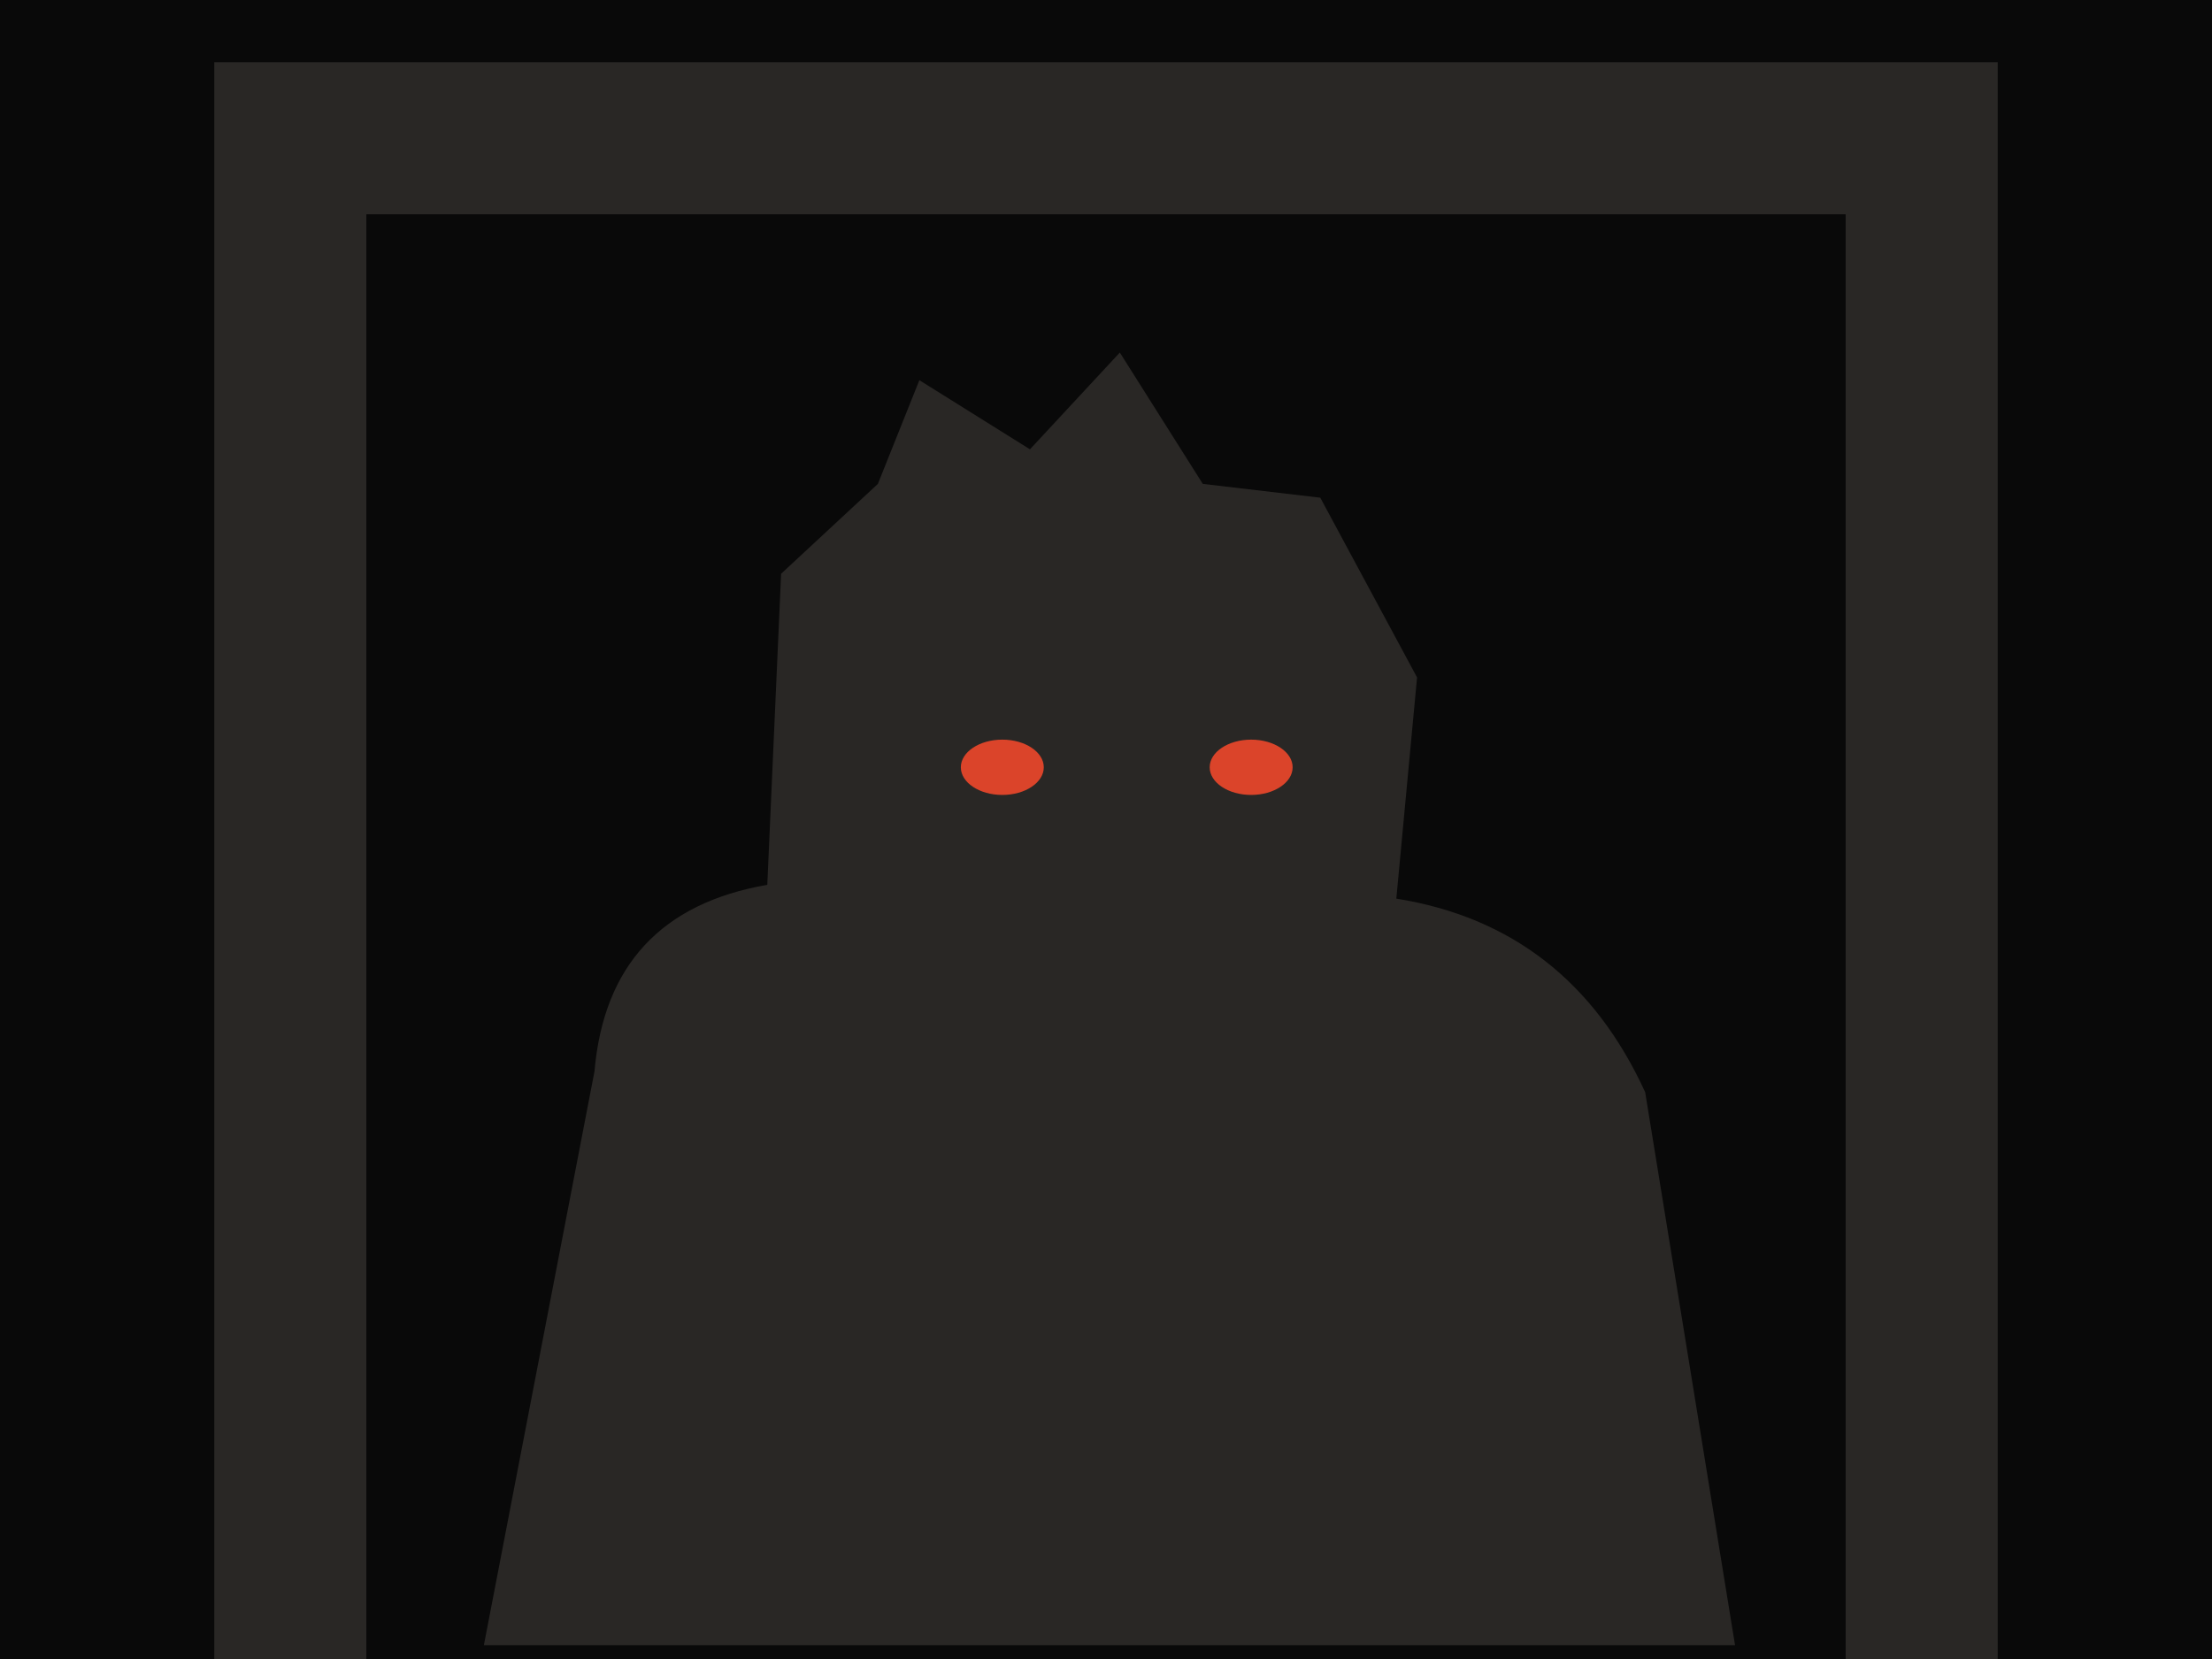
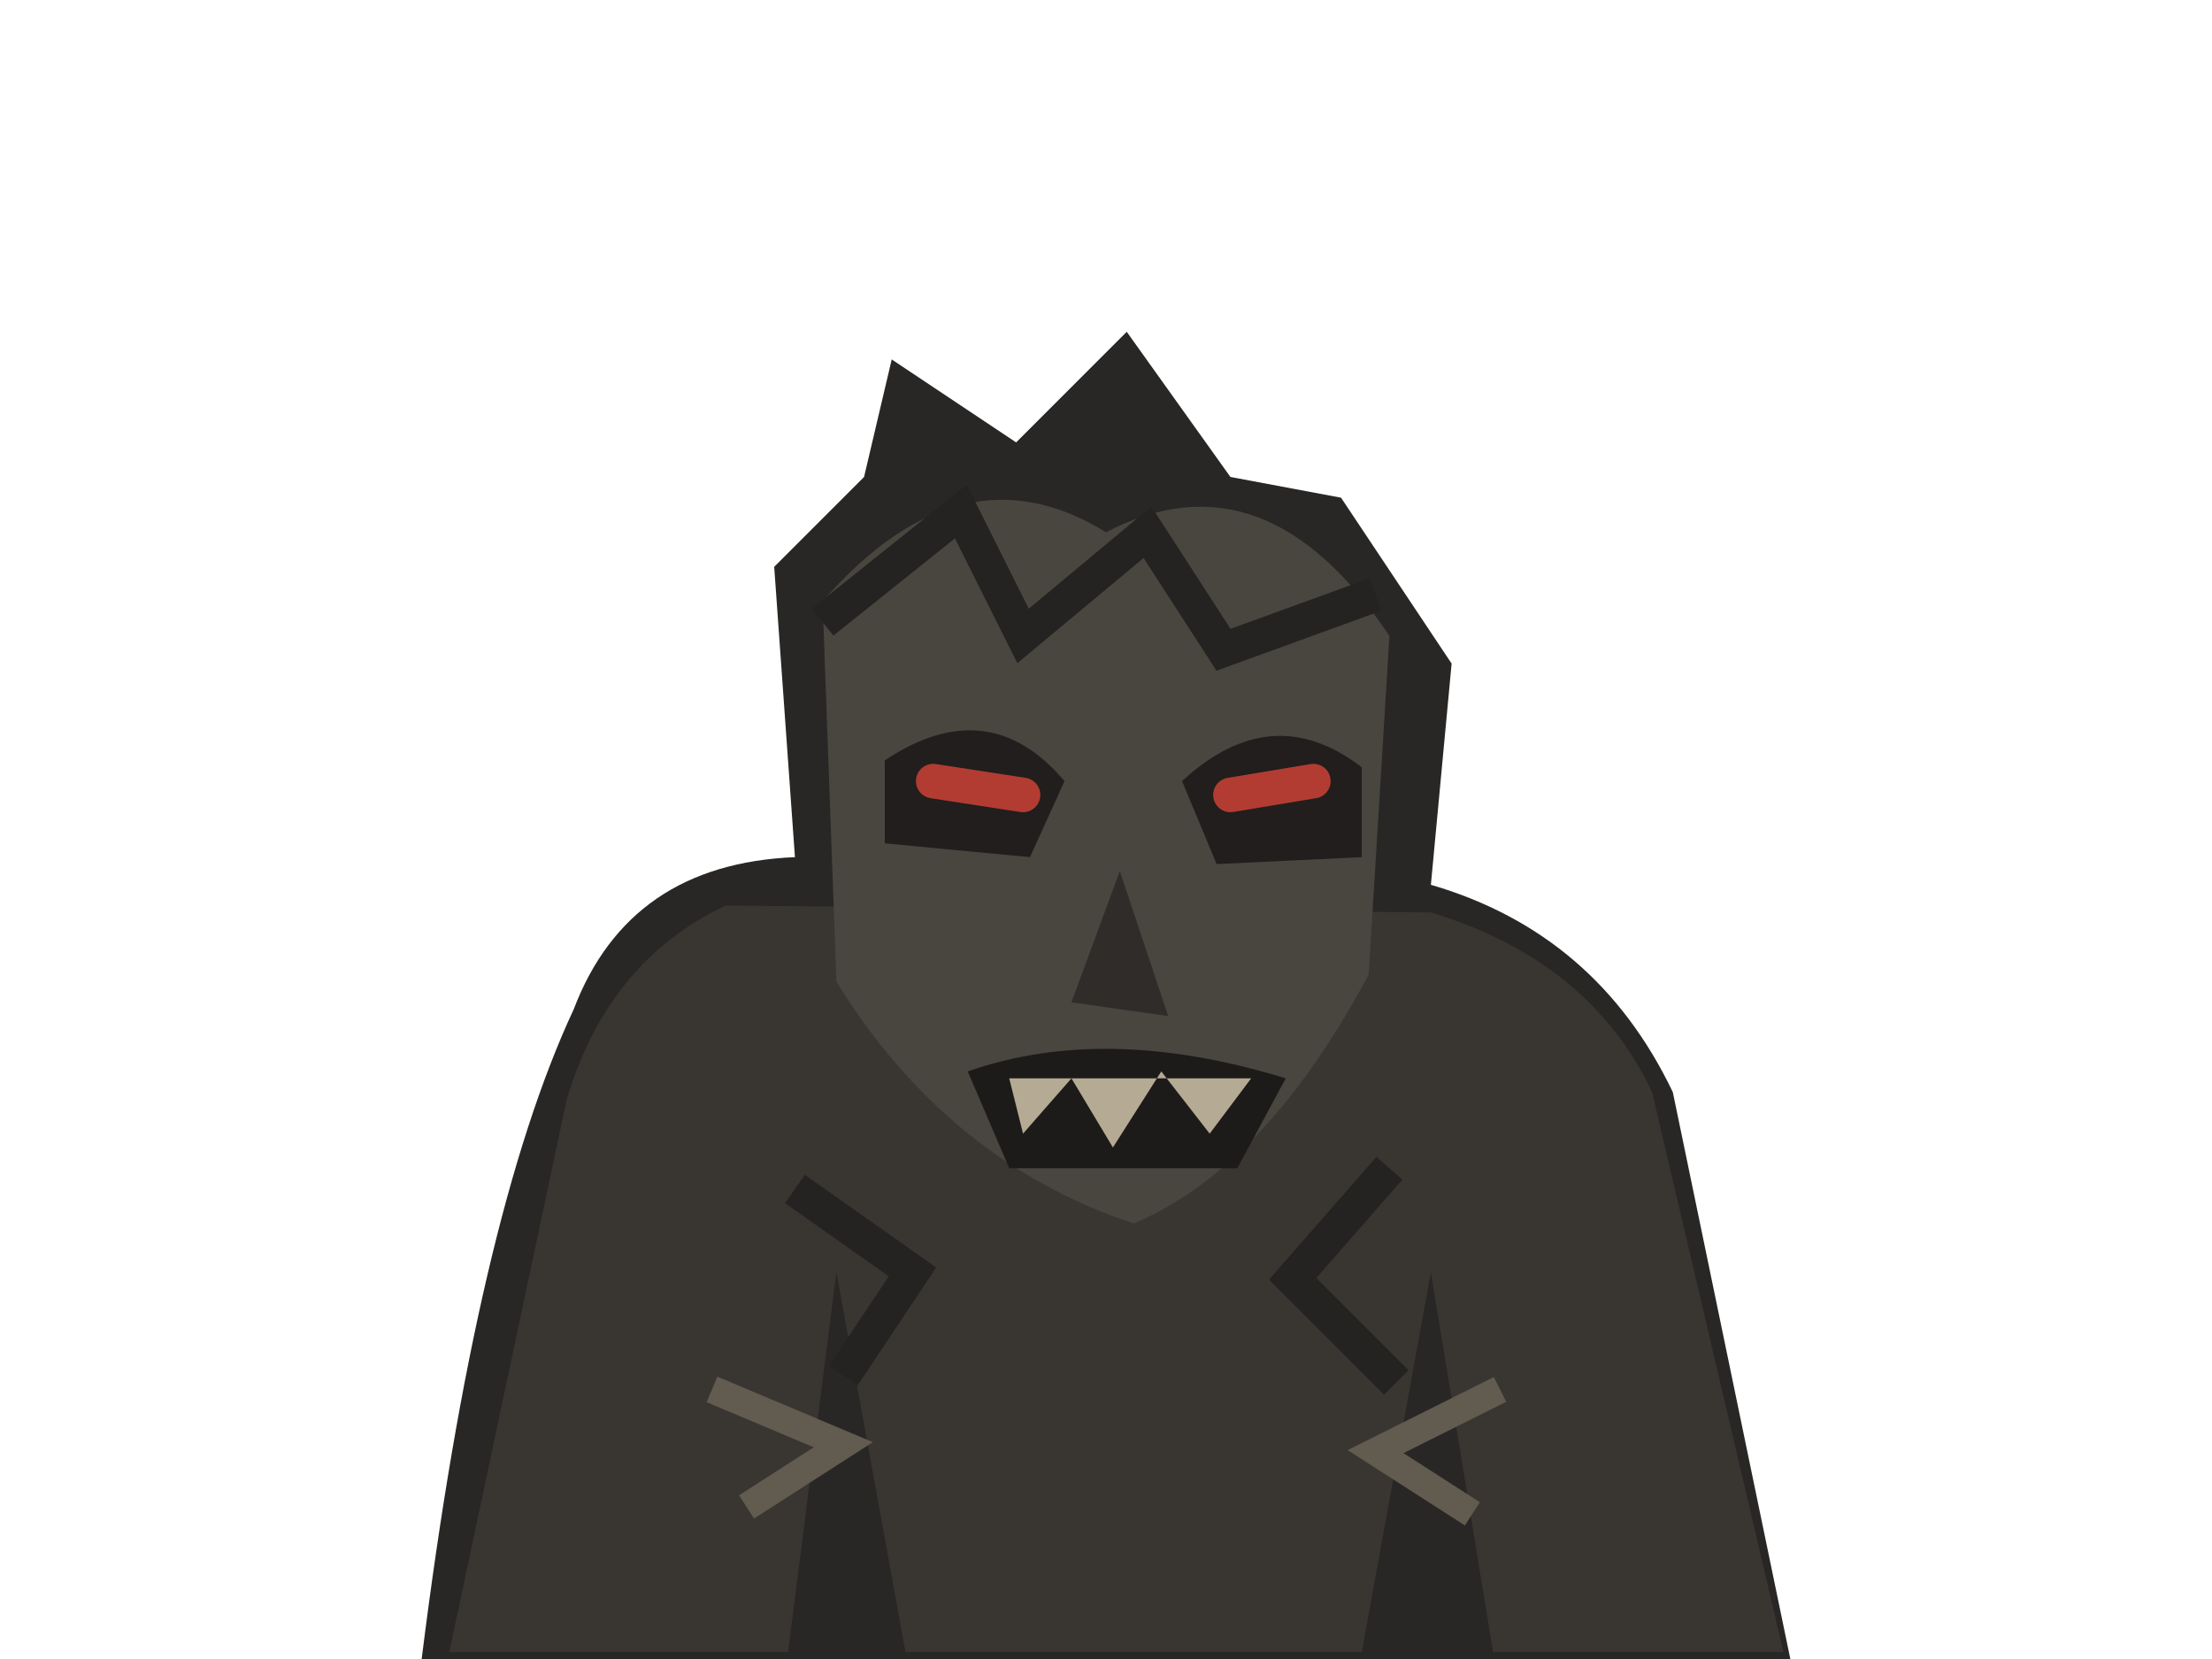
<svg xmlns="http://www.w3.org/2000/svg" viewBox="0 0 320 240" width="320" height="240">
-   <rect width="320" height="240" fill="#090909" />
-   <path d="M42 240 V20 H278 V240" fill="none" stroke="#292725" stroke-width="22" stroke-linejoin="miter" />
-   <rect x="64" y="42" width="192" height="198" fill="#090909" />
-   <path d="M70 238 L86 155 Q88 132 111 128 L113 83 L127 70 L133 55 L149 65 L162 51 L174 70 L191 72 L205 98 L202 130 Q227 134 238 158 L251 238 Z" fill="#292725" />
-   <ellipse cx="145" cy="111" rx="6" ry="4" fill="#db442a" />
-   <ellipse cx="181" cy="111" rx="6" ry="4" fill="#db442a" />
+   <path d="M61 240 Q69 176 83 146 Q91 125 115 124 L112 82 L125 69 L129 52 L147 64 L163 48 L178 69 L194 72 L210 96 L207 128 Q231 135 242 158 L259 240Z" fill="#292725" />
+   <path d="M105 131 Q88 139 82 159 L65 239 L114 239 L121 184 L131 239 L197 239 L207 184 L216 239 L258 239 L239 158 Q230 139 207 132" fill="#393632" />
+   <path d="M119 87 Q139 64 160 77 Q183 65 201 92 L198 141 Q183 169 164 177 Q137 168 121 142Z" fill="#49463f" />
+   <path d="M119 90 L139 74 L148 92 L166 77 L177 94 L199 86" fill="none" stroke="#242321" stroke-width="5" />
+   <path d="M128 110 Q143 100 154 113 L149 124 L128 122Z M171 113 Q184 101 197 111 L197 124 L176 125Z" fill="#211e1d" />
+   <path d="M135 113 L148 115 M178 115 L190 113" stroke="#b23c32" stroke-width="5" stroke-linecap="round" />
+   <path d="M162 126 L155 145 L169 147" fill="#302c2a" />
+   <path d="M140 155 Q160 148 186 156 L179 169 L146 169Z" fill="#1c1b19" />
+   <path d="M146 156 L148 164 L155 156 L161 166 L168 155 L175 164 L181 156" fill="#b5aa93" />
+   <path d="M115 172 L132 184 L122 199 M201 169 L187 185 L202 200" fill="none" stroke="#242321" stroke-width="5" />
+   <path d="M103 201 L122 209 L108 218 M217 201 L199 210 L213 219" fill="none" stroke="#625b50" stroke-width="4" />
</svg>
